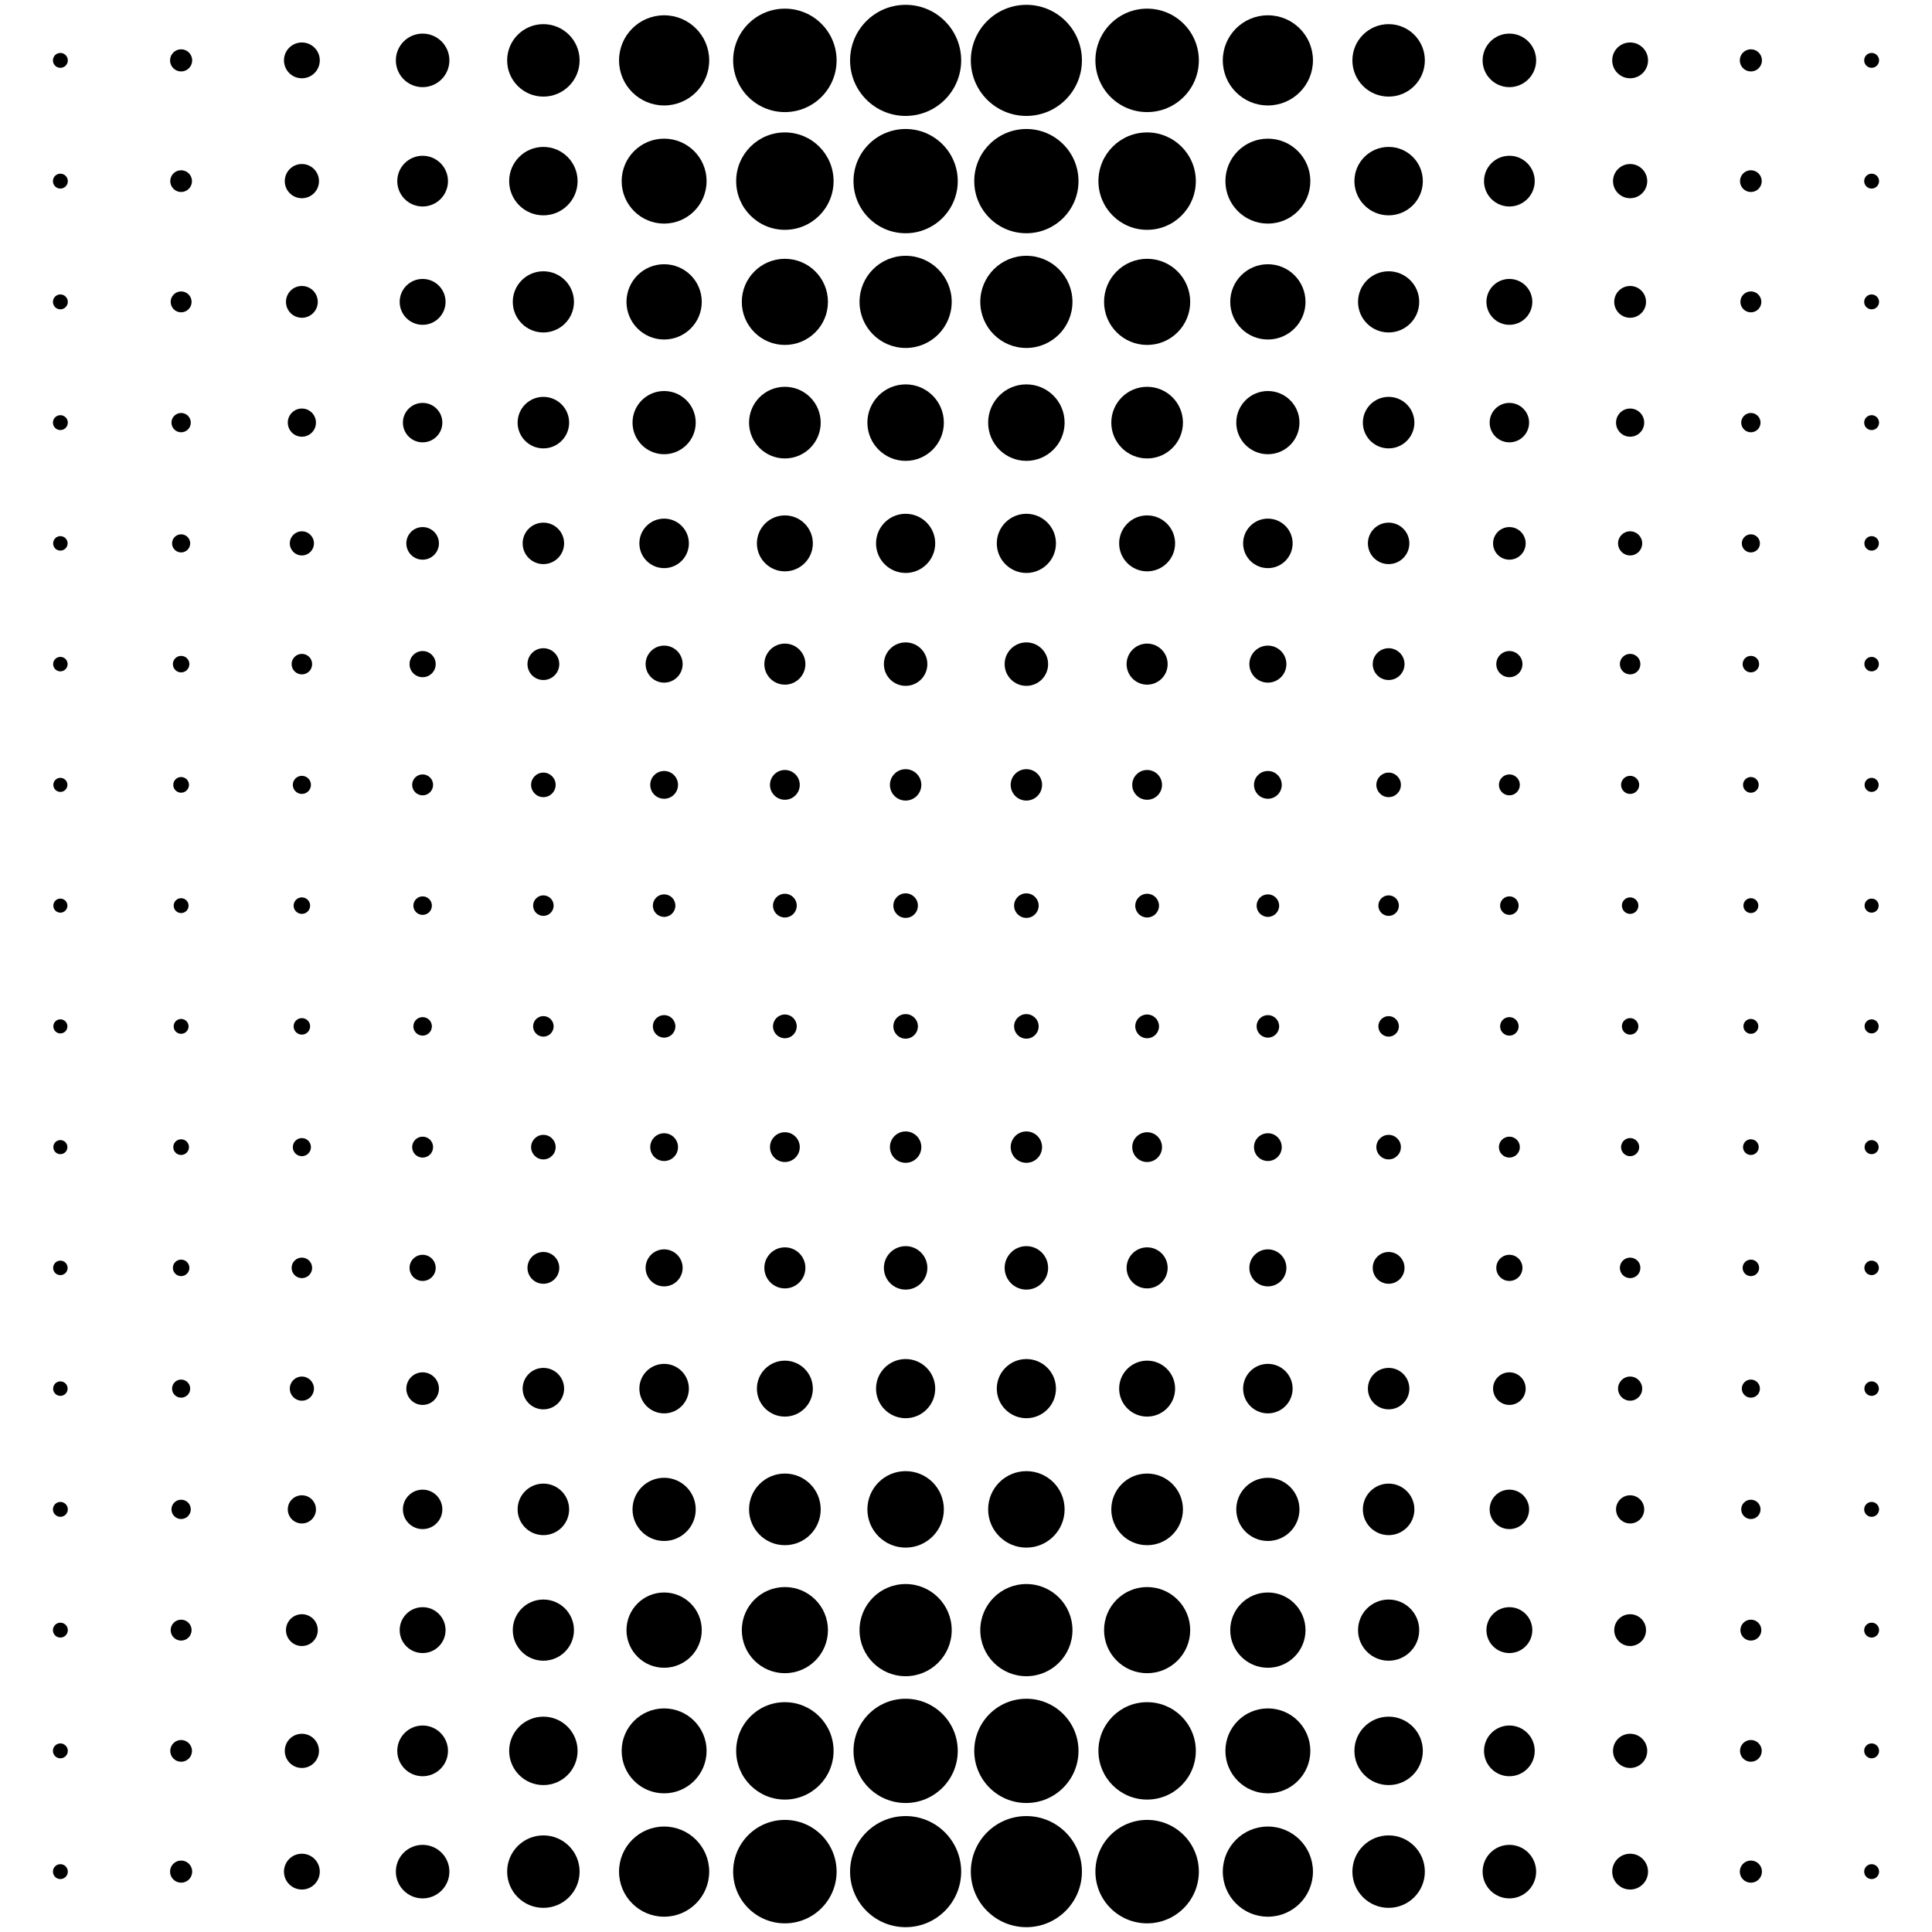
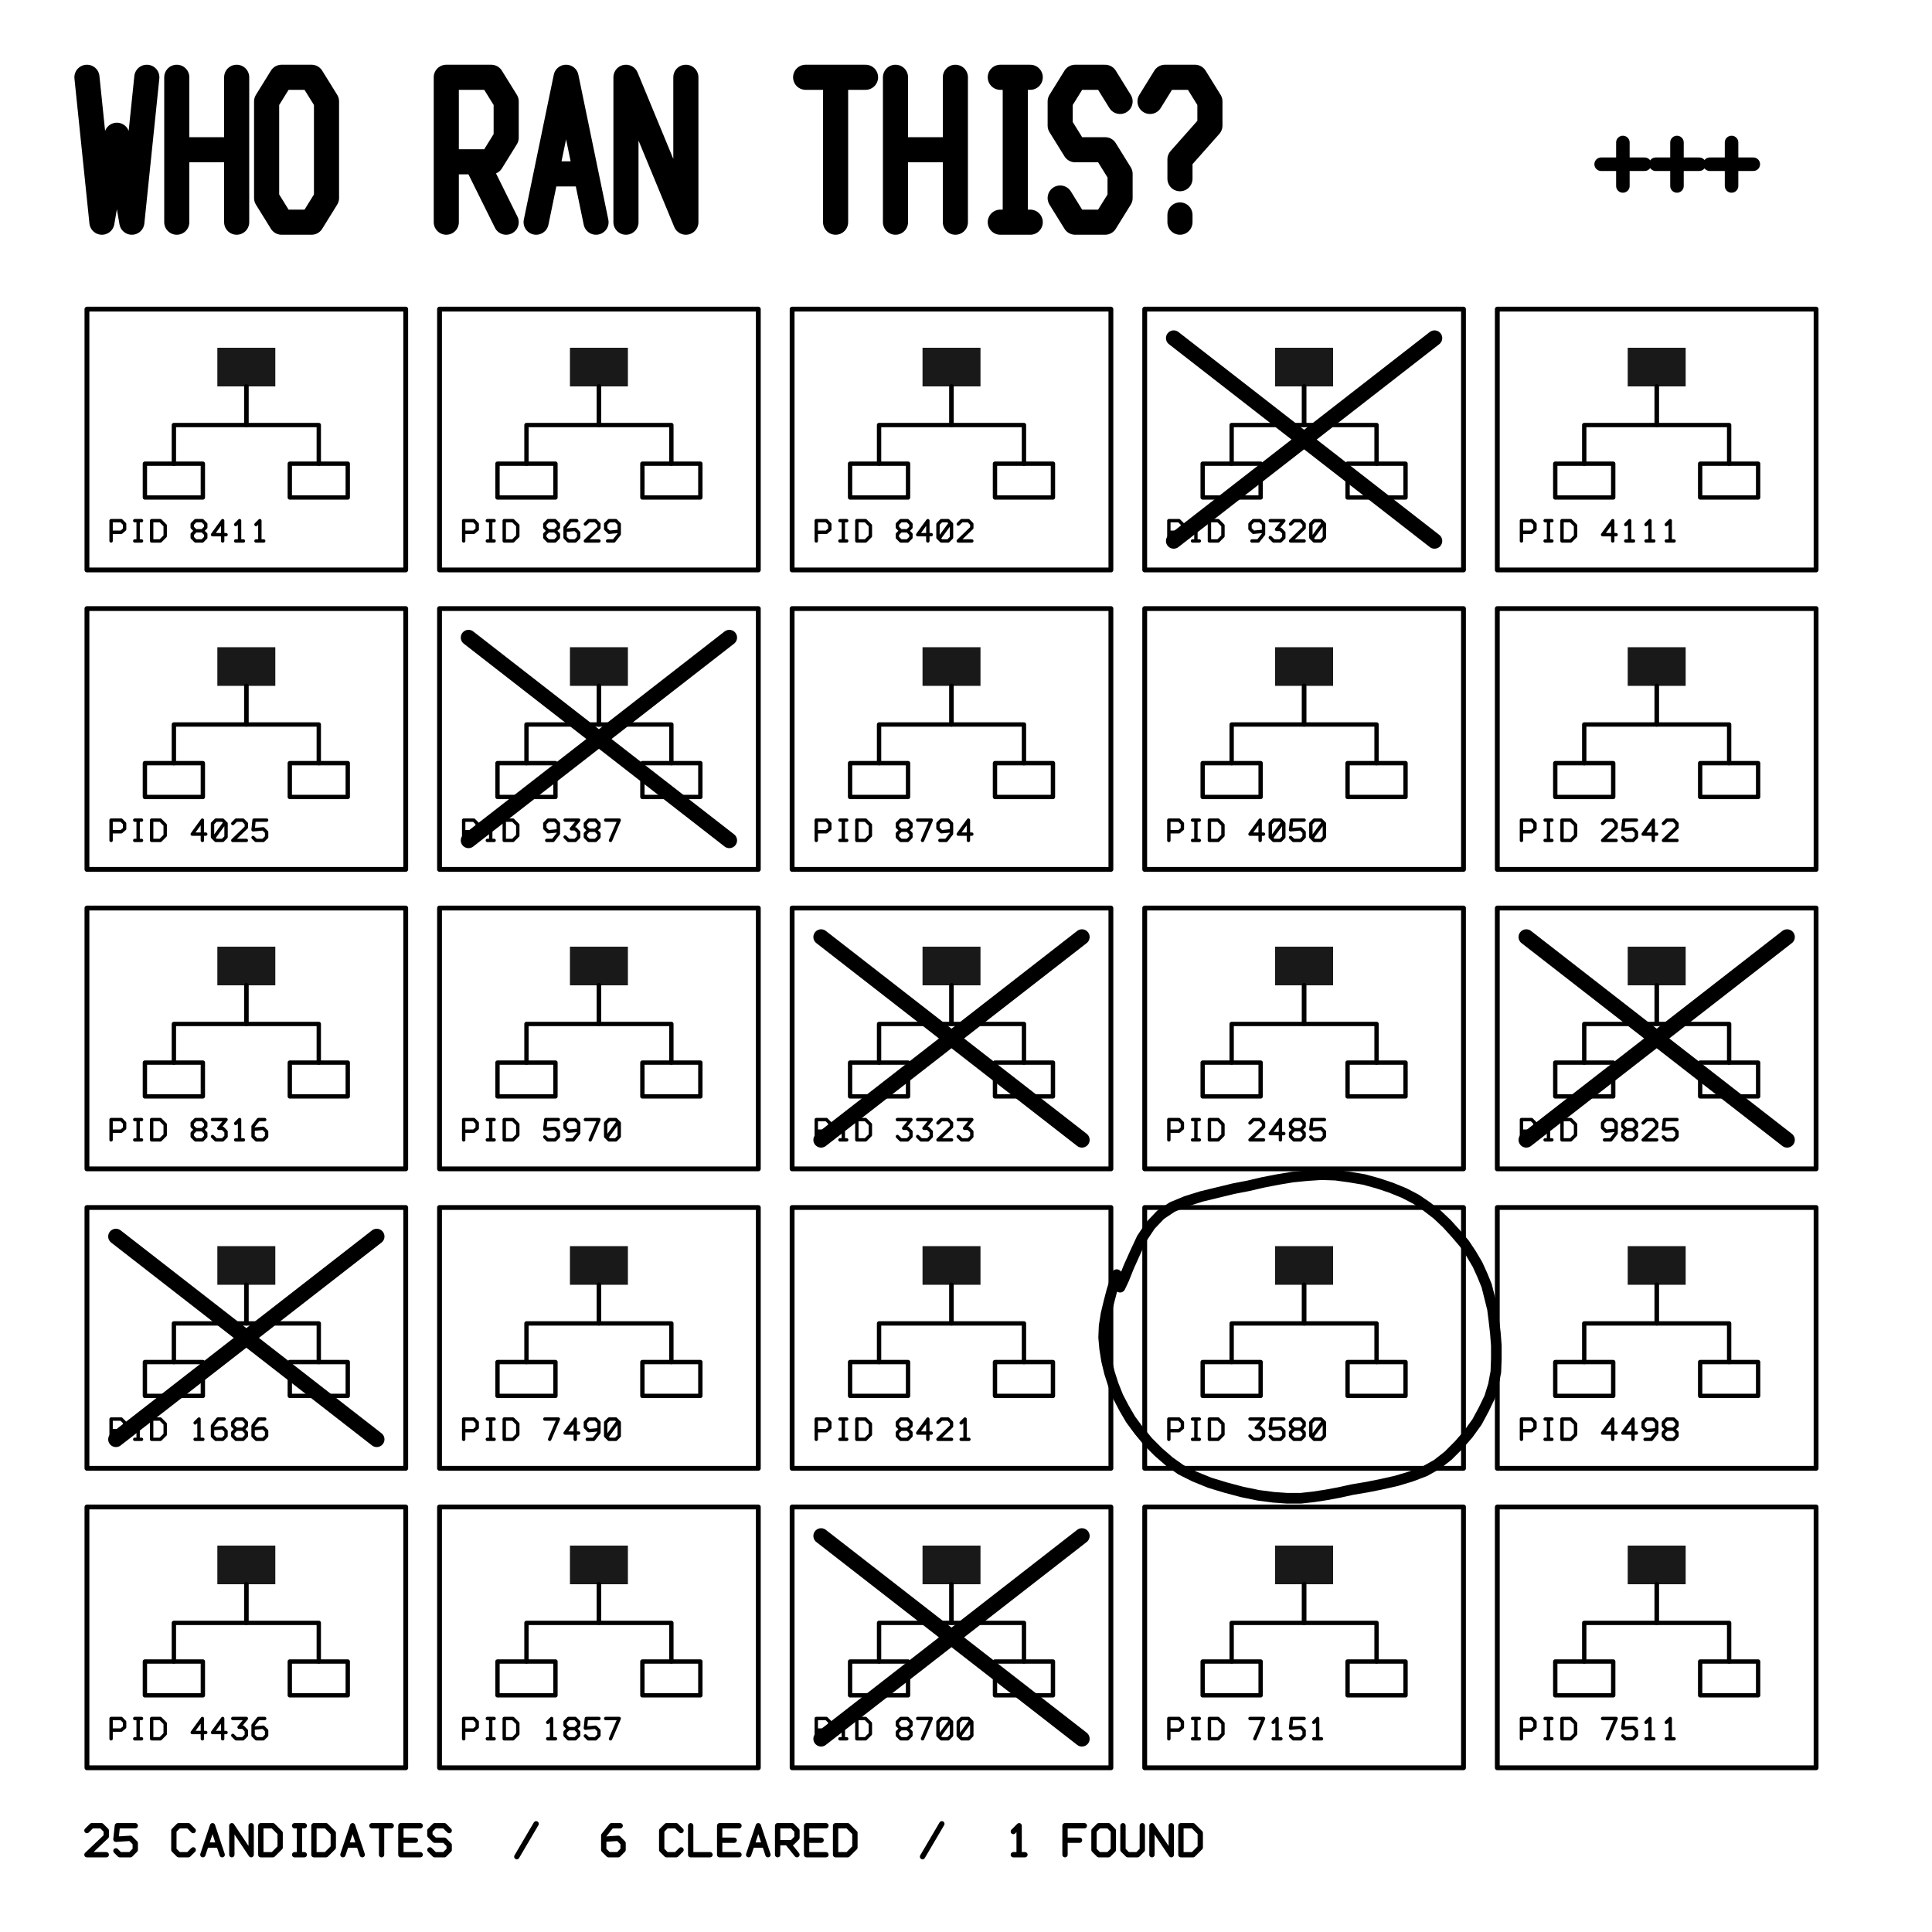
- <svg xmlns="http://www.w3.org/2000/svg" viewBox="0 0 96 96" width="96" height="96">
+ <svg xmlns="http://www.w3.org/2000/svg" viewBox="0 0 400 400">
  <g fill="none" stroke="#000" stroke-linecap="round" stroke-linejoin="round">
-     <g fill="#000" stroke="none">
-       <circle cx="3" cy="3" r="0.37" />
-       <circle cx="3" cy="9" r="0.37" />
-       <circle cx="3" cy="15" r="0.37" />
-       <circle cx="3" cy="21" r="0.37" />
-       <circle cx="3" cy="27" r="0.36" />
-       <circle cx="3" cy="33" r="0.36" />
-       <circle cx="3" cy="39" r="0.35" />
-       <circle cx="3" cy="45" r="0.35" />
-       <circle cx="3" cy="51" r="0.35" />
-       <circle cx="3" cy="57" r="0.35" />
-       <circle cx="3" cy="63" r="0.36" />
-       <circle cx="3" cy="69" r="0.36" />
-       <circle cx="3" cy="75" r="0.37" />
-       <circle cx="3" cy="81" r="0.37" />
-       <circle cx="3" cy="87" r="0.37" />
-       <circle cx="3" cy="93" r="0.37" />
-       <circle cx="9" cy="3" r="0.55" />
-       <circle cx="9" cy="9" r="0.54" />
-       <circle cx="9" cy="15" r="0.52" />
-       <circle cx="9" cy="21" r="0.48" />
-       <circle cx="9" cy="27" r="0.45" />
-       <circle cx="9" cy="33" r="0.41" />
-       <circle cx="9" cy="39" r="0.39" />
-       <circle cx="9" cy="45" r="0.37" />
-       <circle cx="9" cy="51" r="0.37" />
-       <circle cx="9" cy="57" r="0.39" />
-       <circle cx="9" cy="63" r="0.41" />
-       <circle cx="9" cy="69" r="0.45" />
-       <circle cx="9" cy="75" r="0.48" />
-       <circle cx="9" cy="81" r="0.52" />
-       <circle cx="9" cy="87" r="0.54" />
-       <circle cx="9" cy="93" r="0.55" />
-       <circle cx="15" cy="3" r="0.89" />
-       <circle cx="15" cy="9" r="0.85" />
-       <circle cx="15" cy="15" r="0.79" />
-       <circle cx="15" cy="21" r="0.7" />
-       <circle cx="15" cy="27" r="0.6" />
-       <circle cx="15" cy="33" r="0.51" />
-       <circle cx="15" cy="39" r="0.45" />
-       <circle cx="15" cy="45" r="0.41" />
-       <circle cx="15" cy="51" r="0.41" />
-       <circle cx="15" cy="57" r="0.45" />
-       <circle cx="15" cy="63" r="0.51" />
-       <circle cx="15" cy="69" r="0.6" />
-       <circle cx="15" cy="75" r="0.7" />
-       <circle cx="15" cy="81" r="0.79" />
-       <circle cx="15" cy="87" r="0.85" />
-       <circle cx="15" cy="93" r="0.89" />
-       <circle cx="21" cy="3" r="1.33" />
-       <circle cx="21" cy="9" r="1.26" />
-       <circle cx="21" cy="15" r="1.14" />
-       <circle cx="21" cy="21" r="0.98" />
-       <circle cx="21" cy="27" r="0.81" />
-       <circle cx="21" cy="33" r="0.65" />
-       <circle cx="21" cy="39" r="0.52" />
-       <circle cx="21" cy="45" r="0.46" />
-       <circle cx="21" cy="51" r="0.46" />
-       <circle cx="21" cy="57" r="0.52" />
-       <circle cx="21" cy="63" r="0.65" />
-       <circle cx="21" cy="69" r="0.81" />
-       <circle cx="21" cy="75" r="0.98" />
-       <circle cx="21" cy="81" r="1.14" />
-       <circle cx="21" cy="87" r="1.26" />
-       <circle cx="21" cy="93" r="1.33" />
-       <circle cx="27" cy="3" r="1.8" />
-       <circle cx="27" cy="9" r="1.7" />
-       <circle cx="27" cy="15" r="1.52" />
-       <circle cx="27" cy="21" r="1.28" />
-       <circle cx="27" cy="27" r="1.03" />
-       <circle cx="27" cy="33" r="0.79" />
-       <circle cx="27" cy="39" r="0.61" />
-       <circle cx="27" cy="45" r="0.51" />
-       <circle cx="27" cy="51" r="0.51" />
-       <circle cx="27" cy="57" r="0.61" />
-       <circle cx="27" cy="63" r="0.79" />
-       <circle cx="27" cy="69" r="1.03" />
-       <circle cx="27" cy="75" r="1.28" />
-       <circle cx="27" cy="81" r="1.52" />
-       <circle cx="27" cy="87" r="1.7" />
-       <circle cx="27" cy="93" r="1.8" />
-       <circle cx="33" cy="3" r="2.24" />
-       <circle cx="33" cy="9" r="2.11" />
-       <circle cx="33" cy="15" r="1.87" />
-       <circle cx="33" cy="21" r="1.57" />
-       <circle cx="33" cy="27" r="1.23" />
-       <circle cx="33" cy="33" r="0.92" />
-       <circle cx="33" cy="39" r="0.69" />
-       <circle cx="33" cy="45" r="0.56" />
-       <circle cx="33" cy="51" r="0.56" />
-       <circle cx="33" cy="57" r="0.69" />
-       <circle cx="33" cy="63" r="0.92" />
-       <circle cx="33" cy="69" r="1.23" />
-       <circle cx="33" cy="75" r="1.57" />
-       <circle cx="33" cy="81" r="1.87" />
-       <circle cx="33" cy="87" r="2.11" />
-       <circle cx="33" cy="93" r="2.24" />
-       <circle cx="39" cy="3" r="2.57" />
-       <circle cx="39" cy="9" r="2.42" />
-       <circle cx="39" cy="15" r="2.14" />
-       <circle cx="39" cy="21" r="1.78" />
-       <circle cx="39" cy="27" r="1.39" />
-       <circle cx="39" cy="33" r="1.02" />
-       <circle cx="39" cy="39" r="0.74" />
-       <circle cx="39" cy="45" r="0.59" />
-       <circle cx="39" cy="51" r="0.59" />
-       <circle cx="39" cy="57" r="0.74" />
-       <circle cx="39" cy="63" r="1.02" />
-       <circle cx="39" cy="69" r="1.39" />
-       <circle cx="39" cy="75" r="1.78" />
-       <circle cx="39" cy="81" r="2.14" />
-       <circle cx="39" cy="87" r="2.42" />
-       <circle cx="39" cy="93" r="2.57" />
-       <circle cx="45" cy="3" r="2.76" />
-       <circle cx="45" cy="9" r="2.59" />
-       <circle cx="45" cy="15" r="2.29" />
-       <circle cx="45" cy="21" r="1.9" />
-       <circle cx="45" cy="27" r="1.47" />
-       <circle cx="45" cy="33" r="1.08" />
-       <circle cx="45" cy="39" r="0.78" />
-       <circle cx="45" cy="45" r="0.61" />
-       <circle cx="45" cy="51" r="0.61" />
-       <circle cx="45" cy="57" r="0.78" />
-       <circle cx="45" cy="63" r="1.08" />
-       <circle cx="45" cy="69" r="1.47" />
-       <circle cx="45" cy="75" r="1.9" />
-       <circle cx="45" cy="81" r="2.29" />
-       <circle cx="45" cy="87" r="2.59" />
-       <circle cx="45" cy="93" r="2.76" />
-       <circle cx="51" cy="3" r="2.76" />
-       <circle cx="51" cy="9" r="2.59" />
-       <circle cx="51" cy="15" r="2.29" />
-       <circle cx="51" cy="21" r="1.9" />
-       <circle cx="51" cy="27" r="1.47" />
-       <circle cx="51" cy="33" r="1.08" />
-       <circle cx="51" cy="39" r="0.78" />
-       <circle cx="51" cy="45" r="0.61" />
-       <circle cx="51" cy="51" r="0.61" />
-       <circle cx="51" cy="57" r="0.78" />
-       <circle cx="51" cy="63" r="1.08" />
-       <circle cx="51" cy="69" r="1.47" />
-       <circle cx="51" cy="75" r="1.9" />
-       <circle cx="51" cy="81" r="2.29" />
-       <circle cx="51" cy="87" r="2.59" />
-       <circle cx="51" cy="93" r="2.76" />
-       <circle cx="57" cy="3" r="2.57" />
-       <circle cx="57" cy="9" r="2.42" />
-       <circle cx="57" cy="15" r="2.14" />
-       <circle cx="57" cy="21" r="1.78" />
-       <circle cx="57" cy="27" r="1.39" />
-       <circle cx="57" cy="33" r="1.02" />
-       <circle cx="57" cy="39" r="0.74" />
-       <circle cx="57" cy="45" r="0.59" />
-       <circle cx="57" cy="51" r="0.59" />
-       <circle cx="57" cy="57" r="0.74" />
-       <circle cx="57" cy="63" r="1.02" />
-       <circle cx="57" cy="69" r="1.39" />
-       <circle cx="57" cy="75" r="1.78" />
-       <circle cx="57" cy="81" r="2.14" />
-       <circle cx="57" cy="87" r="2.42" />
-       <circle cx="57" cy="93" r="2.57" />
-       <circle cx="63" cy="3" r="2.24" />
-       <circle cx="63" cy="9" r="2.11" />
-       <circle cx="63" cy="15" r="1.87" />
-       <circle cx="63" cy="21" r="1.57" />
-       <circle cx="63" cy="27" r="1.23" />
-       <circle cx="63" cy="33" r="0.92" />
-       <circle cx="63" cy="39" r="0.69" />
-       <circle cx="63" cy="45" r="0.56" />
-       <circle cx="63" cy="51" r="0.56" />
-       <circle cx="63" cy="57" r="0.69" />
-       <circle cx="63" cy="63" r="0.92" />
-       <circle cx="63" cy="69" r="1.23" />
-       <circle cx="63" cy="75" r="1.57" />
-       <circle cx="63" cy="81" r="1.87" />
-       <circle cx="63" cy="87" r="2.11" />
-       <circle cx="63" cy="93" r="2.24" />
-       <circle cx="69" cy="3" r="1.8" />
-       <circle cx="69" cy="9" r="1.7" />
-       <circle cx="69" cy="15" r="1.52" />
-       <circle cx="69" cy="21" r="1.28" />
-       <circle cx="69" cy="27" r="1.03" />
-       <circle cx="69" cy="33" r="0.79" />
-       <circle cx="69" cy="39" r="0.61" />
-       <circle cx="69" cy="45" r="0.51" />
-       <circle cx="69" cy="51" r="0.51" />
-       <circle cx="69" cy="57" r="0.61" />
-       <circle cx="69" cy="63" r="0.79" />
-       <circle cx="69" cy="69" r="1.03" />
-       <circle cx="69" cy="75" r="1.28" />
-       <circle cx="69" cy="81" r="1.52" />
-       <circle cx="69" cy="87" r="1.7" />
-       <circle cx="69" cy="93" r="1.8" />
-       <circle cx="75" cy="3" r="1.33" />
-       <circle cx="75" cy="9" r="1.26" />
-       <circle cx="75" cy="15" r="1.14" />
-       <circle cx="75" cy="21" r="0.98" />
-       <circle cx="75" cy="27" r="0.81" />
-       <circle cx="75" cy="33" r="0.65" />
-       <circle cx="75" cy="39" r="0.52" />
-       <circle cx="75" cy="45" r="0.46" />
-       <circle cx="75" cy="51" r="0.46" />
-       <circle cx="75" cy="57" r="0.52" />
-       <circle cx="75" cy="63" r="0.65" />
-       <circle cx="75" cy="69" r="0.81" />
-       <circle cx="75" cy="75" r="0.98" />
-       <circle cx="75" cy="81" r="1.14" />
-       <circle cx="75" cy="87" r="1.26" />
-       <circle cx="75" cy="93" r="1.33" />
-       <circle cx="81" cy="3" r="0.89" />
-       <circle cx="81" cy="9" r="0.85" />
-       <circle cx="81" cy="15" r="0.79" />
-       <circle cx="81" cy="21" r="0.7" />
-       <circle cx="81" cy="27" r="0.6" />
-       <circle cx="81" cy="33" r="0.51" />
-       <circle cx="81" cy="39" r="0.45" />
-       <circle cx="81" cy="45" r="0.41" />
-       <circle cx="81" cy="51" r="0.41" />
-       <circle cx="81" cy="57" r="0.45" />
-       <circle cx="81" cy="63" r="0.51" />
-       <circle cx="81" cy="69" r="0.6" />
-       <circle cx="81" cy="75" r="0.7" />
-       <circle cx="81" cy="81" r="0.79" />
-       <circle cx="81" cy="87" r="0.85" />
-       <circle cx="81" cy="93" r="0.89" />
-       <circle cx="87" cy="3" r="0.55" />
-       <circle cx="87" cy="9" r="0.54" />
-       <circle cx="87" cy="15" r="0.52" />
-       <circle cx="87" cy="21" r="0.48" />
-       <circle cx="87" cy="27" r="0.45" />
-       <circle cx="87" cy="33" r="0.41" />
-       <circle cx="87" cy="39" r="0.39" />
-       <circle cx="87" cy="45" r="0.37" />
-       <circle cx="87" cy="51" r="0.37" />
-       <circle cx="87" cy="57" r="0.39" />
-       <circle cx="87" cy="63" r="0.41" />
-       <circle cx="87" cy="69" r="0.45" />
-       <circle cx="87" cy="75" r="0.48" />
-       <circle cx="87" cy="81" r="0.52" />
-       <circle cx="87" cy="87" r="0.54" />
-       <circle cx="87" cy="93" r="0.55" />
-       <circle cx="93" cy="3" r="0.37" />
-       <circle cx="93" cy="9" r="0.37" />
-       <circle cx="93" cy="15" r="0.37" />
-       <circle cx="93" cy="21" r="0.37" />
-       <circle cx="93" cy="27" r="0.36" />
-       <circle cx="93" cy="33" r="0.36" />
-       <circle cx="93" cy="39" r="0.35" />
-       <circle cx="93" cy="45" r="0.35" />
-       <circle cx="93" cy="51" r="0.35" />
-       <circle cx="93" cy="57" r="0.35" />
-       <circle cx="93" cy="63" r="0.36" />
-       <circle cx="93" cy="69" r="0.36" />
-       <circle cx="93" cy="75" r="0.37" />
-       <circle cx="93" cy="81" r="0.37" />
-       <circle cx="93" cy="87" r="0.37" />
-       <circle cx="93" cy="93" r="0.37" />
-     </g>
+     <path d="M18 16l3.1 30 3.1-18 3.1 18 3.1-30M36.6 16l0 30M49 16l0 30M36.6 31l12.4 0M58.3 16l6.2 0 3.1 5 0 20-3.1 5-6.2 0-3.1-5 0-20 3.1-5M92.4 46l0-30 9.3 0 3.1 5 0 7.5-3.1 5-9.3 0M98.6 33.5l6.2 12.5M111 46l6.2-30 6.2 30M113.2 36l8 0M129.6 46l0-30 12.4 30 0-30M166.8 16l12.4 0M173 16l0 30M185.4 16l0 30M197.8 16l0 30M185.4 31l12.4 0M207.1 16l6.2 0M210.2 16l0 30M207.1 46l6.2 0M231.9 21l-3.1-5-6.2 0-3.1 5 0 5 3.1 5 6.2 0 3.1 5 0 5-3.1 5-6.2 0-3.1-5M238.1 21l3.1-5 6.2 0 3.1 5 0 5-6.2 7 0 4M244.3 44.5l0 1.5" stroke-width="5.2" />
+     <path d="M331.5 34l9 0M336 29.5l0 9" stroke-width="2.8" />
+     <path d="M342.8 34l9 0M347.2 29.5l0 9" stroke-width="2.8" />
+     <path d="M354 34l9 0M358.5 29.5l0 9" stroke-width="2.8" />
+     <path d="M18 64l66 0 0 54-66 0z" stroke-width="1" />
+     <path d="M45 72l12 0 0 8-12 0z" fill="#000" stroke="none" fill-rule="evenodd" opacity="0.9" />
+     <path d="M51 80l0 8-15 0 0 8" stroke-width="0.9" />
+     <path d="M30 96l12 0 0 7-12 0z" stroke-width="0.9" />
+     <path d="M51 80l0 8 15 0 0 8" stroke-width="0.9" />
+     <path d="M60 96l12 0 0 7-12 0z" stroke-width="0.9" />
+     <path d="M23 112l0-4.2 2.1 0 .7 .7 0 1.1-.7 .6-2.1 0M27.9 107.8l1.4 0M28.6 107.8l0 4.2M27.9 112l1.4 0M31.4 107.8l0 4.2 1.8 0 1-1 0-2.2-1-1-1.8 0M40.5 107.8l1.4 0 .7 .7 0 .7-.7 .7-1.4 0-.7 .7 0 .7 .7 .7 1.4 0 .7-.7 0-.7-.7-.7M40.5 109.9l-.7-.7 0-.7 .7-.7M46.1 112l0-4.2-2.1 2.9 2.8 0M48.8 108.6l.8-.8 0 4.2M48.8 112l1.6 0M53 108.6l.8-.8 0 4.2M53 112l1.6 0" stroke-width="0.7" />
+     <path d="M91 64l66 0 0 54-66 0z" stroke-width="1" />
+     <path d="M118 72l12 0 0 8-12 0z" fill="#000" stroke="none" fill-rule="evenodd" opacity="0.9" />
+     <path d="M124 80l0 8-15 0 0 8" stroke-width="0.9" />
+     <path d="M103 96l12 0 0 7-12 0z" stroke-width="0.9" />
+     <path d="M124 80l0 8 15 0 0 8" stroke-width="0.9" />
+     <path d="M133 96l12 0 0 7-12 0z" stroke-width="0.9" />
+     <path d="M96 112l0-4.2 2.1 0 .7 .7 0 1.1-.7 .6-2.1 0M100.9 107.8l1.4 0M101.6 107.8l0 4.2M100.9 112l1.4 0M104.4 107.8l0 4.2 1.8 0 1-1 0-2.2-1-1-1.8 0M113.5 107.8l1.4 0 .7 .7 0 .7-.7 .7-1.4 0-.7 .7 0 .7 .7 .7 1.4 0 .7-.7 0-.7-.7-.7M113.5 109.9l-.7-.7 0-.7 .7-.7M119.4 107.8l-1.3 0-1.1 1.4 0 2.1 .7 .7 1.4 0 .7-.7 0-1-.7-.7-2.1 .2M121.2 108.5l.7-.7 1.4 0 .7 .7 0 .8-2.8 2.7 2.8 0M128.2 110l-2.1 .2-.7-.7 0-1 .7-.7 1.4 0 .7 .7 0 2.1-1.1 1.4-1.3 0" stroke-width="0.7" />
+     <path d="M164 64l66 0 0 54-66 0z" stroke-width="1" />
+     <path d="M191 72l12 0 0 8-12 0z" fill="#000" stroke="none" fill-rule="evenodd" opacity="0.9" />
+     <path d="M197 80l0 8-15 0 0 8" stroke-width="0.9" />
+     <path d="M176 96l12 0 0 7-12 0z" stroke-width="0.9" />
+     <path d="M197 80l0 8 15 0 0 8" stroke-width="0.9" />
+     <path d="M206 96l12 0 0 7-12 0z" stroke-width="0.9" />
+     <path d="M169 112l0-4.2 2.1 0 .7 .7 0 1.1-.7 .6-2.1 0M173.9 107.8l1.4 0M174.6 107.8l0 4.2M173.9 112l1.4 0M177.4 107.8l0 4.2 1.8 0 1-1 0-2.2-1-1-1.8 0M186.5 107.8l1.4 0 .7 .7 0 .7-.7 .7-1.4 0-.7 .7 0 .7 .7 .7 1.4 0 .7-.7 0-.7-.7-.7M186.5 109.9l-.7-.7 0-.7 .7-.7M192.1 112l0-4.2-2.1 2.9 2.8 0M194.9 107.8l1.4 0 .7 .7 0 2.8-.7 .7-1.4 0-.7-.7 0-2.8 .7-.7M196.7 108.4l-2.2 3M198.4 108.5l.7-.7 1.4 0 .7 .7 0 .8-2.8 2.7 2.8 0" stroke-width="0.7" />
+     <path d="M237 64l66 0 0 54-66 0z" stroke-width="1" />
+     <path d="M264 72l12 0 0 8-12 0z" fill="#000" stroke="none" fill-rule="evenodd" opacity="0.9" />
+     <path d="M270 80l0 8-15 0 0 8" stroke-width="0.9" />
+     <path d="M249 96l12 0 0 7-12 0z" stroke-width="0.9" />
+     <path d="M270 80l0 8 15 0 0 8" stroke-width="0.9" />
+     <path d="M279 96l12 0 0 7-12 0z" stroke-width="0.9" />
+     <path d="M242 112l0-4.2 2.1 0 .7 .7 0 1.1-.7 .6-2.1 0M246.9 107.8l1.4 0M247.6 107.8l0 4.2M246.9 112l1.4 0M250.4 107.8l0 4.2 1.8 0 1-1 0-2.2-1-1-1.8 0M261.6 110l-2.1 .2-.7-.7 0-1 .7-.7 1.4 0 .7 .7 0 2.1-1.1 1.4-1.3 0M263 107.8l2.8 0-1.5 1.8 .8 0 .7 .7 0 1-.7 .7-1.4 0-.7-.7M267.2 108.5l.7-.7 1.4 0 .7 .7 0 .8-2.8 2.7 2.8 0M272.1 107.8l1.4 0 .7 .7 0 2.8-.7 .7-1.4 0-.7-.7 0-2.8 .7-.7M273.9 108.4l-2.2 3" stroke-width="0.7" />
+     <path d="M243 70l54 42M297 70l-54 42" stroke-width="3.2" />
+     <path d="M310 64l66 0 0 54-66 0z" stroke-width="1" />
+     <path d="M337 72l12 0 0 8-12 0z" fill="#000" stroke="none" fill-rule="evenodd" opacity="0.9" />
+     <path d="M343 80l0 8-15 0 0 8" stroke-width="0.9" />
+     <path d="M322 96l12 0 0 7-12 0z" stroke-width="0.9" />
+     <path d="M343 80l0 8 15 0 0 8" stroke-width="0.9" />
+     <path d="M352 96l12 0 0 7-12 0z" stroke-width="0.9" />
+     <path d="M315 112l0-4.2 2.1 0 .7 .7 0 1.1-.7 .6-2.1 0M319.9 107.8l1.4 0M320.6 107.8l0 4.2M319.9 112l1.4 0M323.4 107.8l0 4.2 1.8 0 1-1 0-2.2-1-1-1.8 0M333.9 112l0-4.2-2.1 2.9 2.8 0M336.6 108.6l.8-.8 0 4.2M336.6 112l1.6 0M340.8 108.6l.8-.8 0 4.2M340.8 112l1.6 0M345 108.6l.8-.8 0 4.2M345 112l1.6 0" stroke-width="0.7" />
+     <path d="M18 126l66 0 0 54-66 0z" stroke-width="1" />
+     <path d="M45 134l12 0 0 8-12 0z" fill="#000" stroke="none" fill-rule="evenodd" opacity="0.9" />
+     <path d="M51 142l0 8-15 0 0 8" stroke-width="0.9" />
+     <path d="M30 158l12 0 0 7-12 0z" stroke-width="0.9" />
+     <path d="M51 142l0 8 15 0 0 8" stroke-width="0.9" />
+     <path d="M60 158l12 0 0 7-12 0z" stroke-width="0.9" />
+     <path d="M23 174l0-4.2 2.1 0 .7 .7 0 1.1-.7 .6-2.1 0M27.9 169.8l1.4 0M28.6 169.8l0 4.2M27.9 174l1.4 0M31.4 169.8l0 4.2 1.8 0 1-1 0-2.2-1-1-1.8 0M41.9 174l0-4.2-2.1 2.9 2.8 0M44.7 169.8l1.4 0 .7 .7 0 2.8-.7 .7-1.4 0-.7-.7 0-2.8 .7-.7M46.5 170.4l-2.2 3M48.2 170.5l.7-.7 1.4 0 .7 .7 0 .8-2.8 2.7 2.8 0M55.2 169.8l-2.6 0-.2 2 2.1-.2 .7 .7 0 1-.7 .7-1.5 0-.6-.6" stroke-width="0.7" />
+     <path d="M91 126l66 0 0 54-66 0z" stroke-width="1" />
+     <path d="M118 134l12 0 0 8-12 0z" fill="#000" stroke="none" fill-rule="evenodd" opacity="0.9" />
+     <path d="M124 142l0 8-15 0 0 8" stroke-width="0.9" />
+     <path d="M103 158l12 0 0 7-12 0z" stroke-width="0.9" />
+     <path d="M124 142l0 8 15 0 0 8" stroke-width="0.9" />
+     <path d="M133 158l12 0 0 7-12 0z" stroke-width="0.9" />
+     <path d="M96 174l0-4.2 2.1 0 .7 .7 0 1.1-.7 .6-2.1 0M100.9 169.8l1.4 0M101.6 169.8l0 4.2M100.9 174l1.4 0M104.4 169.8l0 4.2 1.8 0 1-1 0-2.2-1-1-1.8 0M115.6 172l-2.1 .2-.7-.7 0-1 .7-.7 1.4 0 .7 .7 0 2.1-1.1 1.4-1.3 0M117 169.8l2.8 0-1.5 1.8 .8 0 .7 .7 0 1-.7 .7-1.4 0-.7-.7M121.9 169.8l1.4 0 .7 .7 0 .7-.7 .7-1.4 0-.7 .7 0 .7 .7 .7 1.4 0 .7-.7 0-.7-.7-.7M121.9 171.9l-.7-.7 0-.7 .7-.7M125.4 169.8l2.8 0-1.8 4.2" stroke-width="0.7" />
+     <path d="M97 132l54 42M151 132l-54 42" stroke-width="3.2" />
+     <path d="M164 126l66 0 0 54-66 0z" stroke-width="1" />
+     <path d="M191 134l12 0 0 8-12 0z" fill="#000" stroke="none" fill-rule="evenodd" opacity="0.9" />
+     <path d="M197 142l0 8-15 0 0 8" stroke-width="0.9" />
+     <path d="M176 158l12 0 0 7-12 0z" stroke-width="0.9" />
+     <path d="M197 142l0 8 15 0 0 8" stroke-width="0.9" />
+     <path d="M206 158l12 0 0 7-12 0z" stroke-width="0.9" />
+     <path d="M169 174l0-4.2 2.1 0 .7 .7 0 1.1-.7 .6-2.1 0M173.9 169.8l1.4 0M174.6 169.8l0 4.2M173.9 174l1.4 0M177.4 169.8l0 4.2 1.8 0 1-1 0-2.2-1-1-1.8 0M186.5 169.8l1.4 0 .7 .7 0 .7-.7 .7-1.4 0-.7 .7 0 .7 .7 .7 1.4 0 .7-.7 0-.7-.7-.7M186.5 171.9l-.7-.7 0-.7 .7-.7M190 169.8l2.8 0-1.8 4.2M197 172l-2.1 .2-.7-.7 0-1 .7-.7 1.4 0 .7 .7 0 2.1-1.1 1.4-1.3 0M200.5 174l0-4.2-2.1 2.9 2.8 0" stroke-width="0.7" />
+     <path d="M237 126l66 0 0 54-66 0z" stroke-width="1" />
+     <path d="M264 134l12 0 0 8-12 0z" fill="#000" stroke="none" fill-rule="evenodd" opacity="0.9" />
+     <path d="M270 142l0 8-15 0 0 8" stroke-width="0.9" />
+     <path d="M249 158l12 0 0 7-12 0z" stroke-width="0.9" />
+     <path d="M270 142l0 8 15 0 0 8" stroke-width="0.9" />
+     <path d="M279 158l12 0 0 7-12 0z" stroke-width="0.9" />
+     <path d="M242 174l0-4.2 2.1 0 .7 .7 0 1.1-.7 .6-2.1 0M246.9 169.8l1.4 0M247.6 169.8l0 4.2M246.9 174l1.4 0M250.4 169.8l0 4.2 1.8 0 1-1 0-2.2-1-1-1.8 0M260.9 174l0-4.2-2.1 2.9 2.8 0M263.7 169.8l1.4 0 .7 .7 0 2.8-.7 .7-1.4 0-.7-.7 0-2.8 .7-.7M265.5 170.4l-2.2 3M270 169.8l-2.6 0-.2 2 2.1-.2 .7 .7 0 1-.7 .7-1.5 0-.6-.6M272.1 169.8l1.4 0 .7 .7 0 2.8-.7 .7-1.4 0-.7-.7 0-2.8 .7-.7M273.9 170.4l-2.2 3" stroke-width="0.7" />
+     <path d="M310 126l66 0 0 54-66 0z" stroke-width="1" />
+     <path d="M337 134l12 0 0 8-12 0z" fill="#000" stroke="none" fill-rule="evenodd" opacity="0.9" />
+     <path d="M343 142l0 8-15 0 0 8" stroke-width="0.9" />
+     <path d="M322 158l12 0 0 7-12 0z" stroke-width="0.9" />
+     <path d="M343 142l0 8 15 0 0 8" stroke-width="0.9" />
+     <path d="M352 158l12 0 0 7-12 0z" stroke-width="0.9" />
+     <path d="M315 174l0-4.2 2.1 0 .7 .7 0 1.1-.7 .6-2.1 0M319.9 169.8l1.4 0M320.6 169.8l0 4.2M319.9 174l1.4 0M323.4 169.8l0 4.2 1.8 0 1-1 0-2.2-1-1-1.8 0M331.8 170.5l.7-.7 1.4 0 .7 .7 0 .8-2.8 2.7 2.8 0M338.8 169.8l-2.6 0-.2 2 2.1-.2 .7 .7 0 1-.7 .7-1.5 0-.6-.6M342.3 174l0-4.2-2.1 2.9 2.8 0M344.4 170.5l.7-.7 1.4 0 .7 .7 0 .8-2.8 2.7 2.8 0" stroke-width="0.7" />
+     <path d="M18 188l66 0 0 54-66 0z" stroke-width="1" />
+     <path d="M45 196l12 0 0 8-12 0z" fill="#000" stroke="none" fill-rule="evenodd" opacity="0.9" />
+     <path d="M51 204l0 8-15 0 0 8" stroke-width="0.9" />
+     <path d="M30 220l12 0 0 7-12 0z" stroke-width="0.9" />
+     <path d="M51 204l0 8 15 0 0 8" stroke-width="0.9" />
+     <path d="M60 220l12 0 0 7-12 0z" stroke-width="0.9" />
+     <path d="M23 236l0-4.2 2.1 0 .7 .7 0 1.1-.7 .6-2.1 0M27.9 231.8l1.4 0M28.6 231.8l0 4.2M27.9 236l1.4 0M31.4 231.8l0 4.2 1.8 0 1-1 0-2.2-1-1-1.8 0M40.5 231.8l1.4 0 .7 .7 0 .7-.7 .7-1.4 0-.7 .7 0 .7 .7 .7 1.4 0 .7-.7 0-.7-.7-.7M40.5 233.9l-.7-.7 0-.7 .7-.7M44 231.8l2.8 0-1.5 1.8 .8 0 .7 .7 0 1-.7 .7-1.4 0-.7-.7M48.8 232.6l.8-.8 0 4.2M48.8 236l1.6 0M54.8 231.8l-1.3 0-1.1 1.4 0 2.1 .7 .7 1.4 0 .7-.7 0-1-.7-.7-2.1 .2" stroke-width="0.7" />
+     <path d="M91 188l66 0 0 54-66 0z" stroke-width="1" />
+     <path d="M118 196l12 0 0 8-12 0z" fill="#000" stroke="none" fill-rule="evenodd" opacity="0.9" />
+     <path d="M124 204l0 8-15 0 0 8" stroke-width="0.9" />
+     <path d="M103 220l12 0 0 7-12 0z" stroke-width="0.9" />
+     <path d="M124 204l0 8 15 0 0 8" stroke-width="0.9" />
+     <path d="M133 220l12 0 0 7-12 0z" stroke-width="0.9" />
+     <path d="M96 236l0-4.2 2.1 0 .7 .7 0 1.1-.7 .6-2.1 0M100.9 231.8l1.4 0M101.6 231.8l0 4.2M100.9 236l1.4 0M104.4 231.8l0 4.2 1.8 0 1-1 0-2.2-1-1-1.8 0M115.6 231.8l-2.6 0-.2 2 2.1-.2 .7 .7 0 1-.7 .7-1.5 0-.6-.6M119.8 234l-2.1 .2-.7-.7 0-1 .7-.7 1.4 0 .7 .7 0 2.1-1.1 1.4-1.3 0M121.2 231.8l2.8 0-1.8 4.2M126.1 231.8l1.4 0 .7 .7 0 2.8-.7 .7-1.4 0-.7-.7 0-2.8 .7-.7M127.9 232.4l-2.2 3" stroke-width="0.7" />
+     <path d="M164 188l66 0 0 54-66 0z" stroke-width="1" />
+     <path d="M191 196l12 0 0 8-12 0z" fill="#000" stroke="none" fill-rule="evenodd" opacity="0.9" />
+     <path d="M197 204l0 8-15 0 0 8" stroke-width="0.9" />
+     <path d="M176 220l12 0 0 7-12 0z" stroke-width="0.9" />
+     <path d="M197 204l0 8 15 0 0 8" stroke-width="0.9" />
+     <path d="M206 220l12 0 0 7-12 0z" stroke-width="0.9" />
+     <path d="M169 236l0-4.2 2.1 0 .7 .7 0 1.1-.7 .6-2.1 0M173.9 231.8l1.4 0M174.6 231.8l0 4.2M173.9 236l1.4 0M177.4 231.8l0 4.2 1.8 0 1-1 0-2.2-1-1-1.8 0M185.8 231.8l2.8 0-1.5 1.8 .8 0 .7 .7 0 1-.7 .7-1.4 0-.7-.7M190 231.8l2.8 0-1.5 1.8 .8 0 .7 .7 0 1-.7 .7-1.4 0-.7-.7M194.2 232.5l.7-.7 1.4 0 .7 .7 0 .8-2.8 2.7 2.8 0M198.4 231.8l2.8 0-1.5 1.8 .8 0 .7 .7 0 1-.7 .7-1.4 0-.7-.7" stroke-width="0.7" />
+     <path d="M170 194l54 42M224 194l-54 42" stroke-width="3.2" />
+     <path d="M237 188l66 0 0 54-66 0z" stroke-width="1" />
+     <path d="M264 196l12 0 0 8-12 0z" fill="#000" stroke="none" fill-rule="evenodd" opacity="0.9" />
+     <path d="M270 204l0 8-15 0 0 8" stroke-width="0.9" />
+     <path d="M249 220l12 0 0 7-12 0z" stroke-width="0.9" />
+     <path d="M270 204l0 8 15 0 0 8" stroke-width="0.9" />
+     <path d="M279 220l12 0 0 7-12 0z" stroke-width="0.9" />
+     <path d="M242 236l0-4.2 2.1 0 .7 .7 0 1.1-.7 .6-2.1 0M246.9 231.8l1.4 0M247.6 231.8l0 4.2M246.9 236l1.4 0M250.4 231.8l0 4.2 1.8 0 1-1 0-2.2-1-1-1.8 0M258.8 232.5l.7-.7 1.4 0 .7 .7 0 .8-2.8 2.7 2.8 0M265.1 236l0-4.2-2.1 2.9 2.8 0M267.9 231.8l1.4 0 .7 .7 0 .7-.7 .7-1.4 0-.7 .7 0 .7 .7 .7 1.4 0 .7-.7 0-.7-.7-.7M267.9 233.9l-.7-.7 0-.7 .7-.7M274.2 231.8l-2.6 0-.2 2 2.1-.2 .7 .7 0 1-.7 .7-1.5 0-.6-.6" stroke-width="0.7" />
+     <path d="M310 188l66 0 0 54-66 0z" stroke-width="1" />
+     <path d="M337 196l12 0 0 8-12 0z" fill="#000" stroke="none" fill-rule="evenodd" opacity="0.9" />
+     <path d="M343 204l0 8-15 0 0 8" stroke-width="0.9" />
+     <path d="M322 220l12 0 0 7-12 0z" stroke-width="0.9" />
+     <path d="M343 204l0 8 15 0 0 8" stroke-width="0.9" />
+     <path d="M352 220l12 0 0 7-12 0z" stroke-width="0.9" />
+     <path d="M315 236l0-4.2 2.1 0 .7 .7 0 1.1-.7 .6-2.1 0M319.9 231.8l1.4 0M320.6 231.8l0 4.2M319.9 236l1.4 0M323.4 231.8l0 4.2 1.8 0 1-1 0-2.2-1-1-1.8 0M334.6 234l-2.1 .2-.7-.7 0-1 .7-.7 1.4 0 .7 .7 0 2.1-1.1 1.4-1.3 0M336.7 231.8l1.4 0 .7 .7 0 .7-.7 .7-1.4 0-.7 .7 0 .7 .7 .7 1.4 0 .7-.7 0-.7-.7-.7M336.7 233.9l-.7-.7 0-.7 .7-.7M340.2 232.5l.7-.7 1.4 0 .7 .7 0 .8-2.8 2.7 2.8 0M347.2 231.8l-2.6 0-.2 2 2.1-.2 .7 .7 0 1-.7 .7-1.5 0-.6-.6" stroke-width="0.7" />
+     <path d="M316 194l54 42M370 194l-54 42" stroke-width="3.2" />
+     <path d="M18 250l66 0 0 54-66 0z" stroke-width="1" />
+     <path d="M45 258l12 0 0 8-12 0z" fill="#000" stroke="none" fill-rule="evenodd" opacity="0.9" />
+     <path d="M51 266l0 8-15 0 0 8" stroke-width="0.9" />
+     <path d="M30 282l12 0 0 7-12 0z" stroke-width="0.9" />
+     <path d="M51 266l0 8 15 0 0 8" stroke-width="0.9" />
+     <path d="M60 282l12 0 0 7-12 0z" stroke-width="0.9" />
+     <path d="M23 298l0-4.2 2.1 0 .7 .7 0 1.1-.7 .6-2.1 0M27.9 293.8l1.4 0M28.6 293.8l0 4.2M27.9 298l1.4 0M31.4 293.8l0 4.2 1.8 0 1-1 0-2.2-1-1-1.8 0M40.4 294.6l.8-.8 0 4.2M40.4 298l1.6 0M46.4 293.8l-1.3 0-1.1 1.4 0 2.1 .7 .7 1.4 0 .7-.7 0-1-.7-.7-2.1 .2M48.9 293.8l1.4 0 .7 .7 0 .7-.7 .7-1.4 0-.7 .7 0 .7 .7 .7 1.4 0 .7-.7 0-.7-.7-.7M48.9 295.9l-.7-.7 0-.7 .7-.7M54.8 293.8l-1.3 0-1.1 1.4 0 2.1 .7 .7 1.4 0 .7-.7 0-1-.7-.7-2.1 .2" stroke-width="0.7" />
+     <path d="M24 256l54 42M78 256l-54 42" stroke-width="3.2" />
+     <path d="M91 250l66 0 0 54-66 0z" stroke-width="1" />
+     <path d="M118 258l12 0 0 8-12 0z" fill="#000" stroke="none" fill-rule="evenodd" opacity="0.9" />
+     <path d="M124 266l0 8-15 0 0 8" stroke-width="0.9" />
+     <path d="M103 282l12 0 0 7-12 0z" stroke-width="0.9" />
+     <path d="M124 266l0 8 15 0 0 8" stroke-width="0.9" />
+     <path d="M133 282l12 0 0 7-12 0z" stroke-width="0.9" />
+     <path d="M96 298l0-4.2 2.1 0 .7 .7 0 1.1-.7 .6-2.1 0M100.9 293.8l1.4 0M101.6 293.8l0 4.2M100.9 298l1.4 0M104.4 293.8l0 4.2 1.8 0 1-1 0-2.2-1-1-1.8 0M112.8 293.8l2.8 0-1.8 4.2M119.1 298l0-4.2-2.1 2.9 2.8 0M124 296l-2.1 .2-.7-.7 0-1 .7-.7 1.4 0 .7 .7 0 2.1-1.1 1.4-1.3 0M126.1 293.8l1.4 0 .7 .7 0 2.8-.7 .7-1.4 0-.7-.7 0-2.8 .7-.7M127.9 294.4l-2.2 3" stroke-width="0.7" />
+     <path d="M164 250l66 0 0 54-66 0z" stroke-width="1" />
+     <path d="M191 258l12 0 0 8-12 0z" fill="#000" stroke="none" fill-rule="evenodd" opacity="0.9" />
+     <path d="M197 266l0 8-15 0 0 8" stroke-width="0.9" />
+     <path d="M176 282l12 0 0 7-12 0z" stroke-width="0.9" />
+     <path d="M197 266l0 8 15 0 0 8" stroke-width="0.9" />
+     <path d="M206 282l12 0 0 7-12 0z" stroke-width="0.9" />
+     <path d="M169 298l0-4.2 2.1 0 .7 .7 0 1.1-.7 .6-2.1 0M173.9 293.8l1.4 0M174.6 293.8l0 4.2M173.9 298l1.4 0M177.4 293.8l0 4.2 1.8 0 1-1 0-2.2-1-1-1.8 0M186.5 293.8l1.4 0 .7 .7 0 .7-.7 .7-1.4 0-.7 .7 0 .7 .7 .7 1.4 0 .7-.7 0-.7-.7-.7M186.5 295.9l-.7-.7 0-.7 .7-.7M192.1 298l0-4.2-2.1 2.9 2.8 0M194.2 294.5l.7-.7 1.4 0 .7 .7 0 .8-2.8 2.7 2.8 0M199 294.6l.8-.8 0 4.2M199 298l1.6 0" stroke-width="0.7" />
+     <path d="M237 250l66 0 0 54-66 0z" stroke-width="1" />
+     <path d="M264 258l12 0 0 8-12 0z" fill="#000" stroke="none" fill-rule="evenodd" opacity="0.9" />
+     <path d="M270 266l0 8-15 0 0 8" stroke-width="0.9" />
+     <path d="M249 282l12 0 0 7-12 0z" stroke-width="0.9" />
+     <path d="M270 266l0 8 15 0 0 8" stroke-width="0.9" />
+     <path d="M279 282l12 0 0 7-12 0z" stroke-width="0.9" />
+     <path d="M242 298l0-4.2 2.1 0 .7 .7 0 1.1-.7 .6-2.1 0M246.9 293.8l1.4 0M247.6 293.8l0 4.2M246.9 298l1.4 0M250.4 293.8l0 4.2 1.8 0 1-1 0-2.2-1-1-1.8 0M258.8 293.8l2.8 0-1.5 1.8 .8 0 .7 .7 0 1-.7 .7-1.4 0-.7-.7M265.8 293.8l-2.6 0-.2 2 2.1-.2 .7 .7 0 1-.7 .7-1.5 0-.6-.6M267.9 293.8l1.4 0 .7 .7 0 .7-.7 .7-1.4 0-.7 .7 0 .7 .7 .7 1.4 0 .7-.7 0-.7-.7-.7M267.9 295.9l-.7-.7 0-.7 .7-.7M272.1 293.8l1.4 0 .7 .7 0 2.8-.7 .7-1.4 0-.7-.7 0-2.8 .7-.7M273.9 294.4l-2.2 3" stroke-width="0.7" />
+     <path d="M231.9 266.5l.8-1.7 1-2.5 1.3-2.9 1.4-3 1.8-2.7 2.1-2.2 2.4-1.6 2.9-1.2 3.2-1 3.3-.8 3.3-.8 3.1-.6 3-.7 3.1-.6 3-.5 3-.3 3-.2 2.9 .1 2.9 .4 3 .5 2.9 .8 2.7 .9 2.7 1.1 2.5 1.3 2.2 1.5 2.2 1.7 2 1.9 1.9 2.1 1.7 2 1.4 2.1 1.3 2.2 1 2.2 .9 2.2 .6 2.4 .6 2.4 .3 2.4 .3 2.6 .2 2.6 0 2.7-.1 2.7-.5 2.7-.8 2.6-1.2 2.5-1.4 2.6-1.8 2.5-2 2.3-2.2 2.2-2.3 1.8-2.5 1.4-2.9 1.1-3 .9-3.1 .7-3 .6-3 .5-2.7 .6-2.7 .5-2.6 .4-2.7 .3-2.8 0-2.8-.2-3.1-.4-3.4-.7-3.4-.9-3.3-1-3.2-1.3-2.8-1.4-2.4-1.7-2.3-2-2.1-2.1-1.9-2.3-1.7-2.3-1.4-2.4-1.2-2.3-1-2.5-.8-2.5-.6-2.5-.4-2.5-.2-2.3 .1-2.4 .4-2.5 .6-2.5 .6-2.3 .6-1.9 .4-1.4" stroke-width="2.2" />
+     <path d="M310 250l66 0 0 54-66 0z" stroke-width="1" />
+     <path d="M337 258l12 0 0 8-12 0z" fill="#000" stroke="none" fill-rule="evenodd" opacity="0.9" />
+     <path d="M343 266l0 8-15 0 0 8" stroke-width="0.9" />
+     <path d="M322 282l12 0 0 7-12 0z" stroke-width="0.9" />
+     <path d="M343 266l0 8 15 0 0 8" stroke-width="0.9" />
+     <path d="M352 282l12 0 0 7-12 0z" stroke-width="0.9" />
+     <path d="M315 298l0-4.2 2.1 0 .7 .7 0 1.1-.7 .6-2.1 0M319.9 293.8l1.4 0M320.6 293.8l0 4.2M319.9 298l1.4 0M323.4 293.8l0 4.2 1.8 0 1-1 0-2.2-1-1-1.8 0M333.9 298l0-4.2-2.1 2.9 2.8 0M338.1 298l0-4.2-2.1 2.9 2.8 0M343 296l-2.1 .2-.7-.7 0-1 .7-.7 1.4 0 .7 .7 0 2.1-1.1 1.4-1.3 0M345.1 293.8l1.4 0 .7 .7 0 .7-.7 .7-1.4 0-.7 .7 0 .7 .7 .7 1.4 0 .7-.7 0-.7-.7-.7M345.1 295.9l-.7-.7 0-.7 .7-.7" stroke-width="0.7" />
+     <path d="M18 312l66 0 0 54-66 0z" stroke-width="1" />
+     <path d="M45 320l12 0 0 8-12 0z" fill="#000" stroke="none" fill-rule="evenodd" opacity="0.9" />
+     <path d="M51 328l0 8-15 0 0 8" stroke-width="0.9" />
+     <path d="M30 344l12 0 0 7-12 0z" stroke-width="0.9" />
+     <path d="M51 328l0 8 15 0 0 8" stroke-width="0.9" />
+     <path d="M60 344l12 0 0 7-12 0z" stroke-width="0.9" />
+     <path d="M23 360l0-4.2 2.1 0 .7 .7 0 1.1-.7 .6-2.1 0M27.9 355.8l1.4 0M28.6 355.8l0 4.2M27.9 360l1.4 0M31.4 355.8l0 4.2 1.8 0 1-1 0-2.2-1-1-1.8 0M41.9 360l0-4.2-2.1 2.9 2.8 0M46.1 360l0-4.2-2.1 2.9 2.8 0M48.2 355.8l2.8 0-1.5 1.8 .8 0 .7 .7 0 1-.7 .7-1.4 0-.7-.7M54.8 355.8l-1.3 0-1.1 1.4 0 2.1 .7 .7 1.4 0 .7-.7 0-1-.7-.7-2.1 .2" stroke-width="0.7" />
+     <path d="M91 312l66 0 0 54-66 0z" stroke-width="1" />
+     <path d="M118 320l12 0 0 8-12 0z" fill="#000" stroke="none" fill-rule="evenodd" opacity="0.9" />
+     <path d="M124 328l0 8-15 0 0 8" stroke-width="0.9" />
+     <path d="M103 344l12 0 0 7-12 0z" stroke-width="0.9" />
+     <path d="M124 328l0 8 15 0 0 8" stroke-width="0.9" />
+     <path d="M133 344l12 0 0 7-12 0z" stroke-width="0.9" />
+     <path d="M96 360l0-4.2 2.1 0 .7 .7 0 1.1-.7 .6-2.1 0M100.9 355.8l1.4 0M101.6 355.8l0 4.2M100.9 360l1.4 0M104.4 355.8l0 4.2 1.8 0 1-1 0-2.2-1-1-1.8 0M113.4 356.6l.8-.8 0 4.2M113.4 360l1.6 0M117.7 355.8l1.4 0 .7 .7 0 .7-.7 .7-1.4 0-.7 .7 0 .7 .7 .7 1.4 0 .7-.7 0-.7-.7-.7M117.7 357.9l-.7-.7 0-.7 .7-.7M124 355.8l-2.6 0-.2 2 2.1-.2 .7 .7 0 1-.7 .7-1.5 0-.6-.6M125.4 355.8l2.8 0-1.8 4.2" stroke-width="0.7" />
+     <path d="M164 312l66 0 0 54-66 0z" stroke-width="1" />
+     <path d="M191 320l12 0 0 8-12 0z" fill="#000" stroke="none" fill-rule="evenodd" opacity="0.9" />
+     <path d="M197 328l0 8-15 0 0 8" stroke-width="0.9" />
+     <path d="M176 344l12 0 0 7-12 0z" stroke-width="0.9" />
+     <path d="M197 328l0 8 15 0 0 8" stroke-width="0.9" />
+     <path d="M206 344l12 0 0 7-12 0z" stroke-width="0.9" />
+     <path d="M169 360l0-4.2 2.1 0 .7 .7 0 1.1-.7 .6-2.1 0M173.9 355.8l1.4 0M174.6 355.8l0 4.2M173.9 360l1.4 0M177.4 355.8l0 4.2 1.8 0 1-1 0-2.2-1-1-1.8 0M186.5 355.8l1.4 0 .7 .7 0 .7-.7 .7-1.4 0-.7 .7 0 .7 .7 .7 1.4 0 .7-.7 0-.7-.7-.7M186.5 357.9l-.7-.7 0-.7 .7-.7M190 355.8l2.8 0-1.8 4.2M194.9 355.8l1.4 0 .7 .7 0 2.8-.7 .7-1.4 0-.7-.7 0-2.8 .7-.7M196.7 356.4l-2.2 3M199.1 355.8l1.4 0 .7 .7 0 2.8-.7 .7-1.4 0-.7-.7 0-2.8 .7-.7M200.9 356.4l-2.2 3" stroke-width="0.7" />
+     <path d="M170 318l54 42M224 318l-54 42" stroke-width="3.2" />
+     <path d="M237 312l66 0 0 54-66 0z" stroke-width="1" />
+     <path d="M264 320l12 0 0 8-12 0z" fill="#000" stroke="none" fill-rule="evenodd" opacity="0.9" />
+     <path d="M270 328l0 8-15 0 0 8" stroke-width="0.9" />
+     <path d="M249 344l12 0 0 7-12 0z" stroke-width="0.9" />
+     <path d="M270 328l0 8 15 0 0 8" stroke-width="0.9" />
+     <path d="M279 344l12 0 0 7-12 0z" stroke-width="0.9" />
+     <path d="M242 360l0-4.2 2.1 0 .7 .7 0 1.1-.7 .6-2.1 0M246.9 355.8l1.4 0M247.6 355.8l0 4.2M246.9 360l1.4 0M250.4 355.8l0 4.2 1.8 0 1-1 0-2.2-1-1-1.8 0M258.8 355.8l2.8 0-1.8 4.2M263.6 356.6l.8-.8 0 4.2M263.6 360l1.6 0M270 355.8l-2.6 0-.2 2 2.1-.2 .7 .7 0 1-.7 .7-1.5 0-.6-.6M272 356.6l.8-.8 0 4.2M272 360l1.6 0" stroke-width="0.7" />
+     <path d="M310 312l66 0 0 54-66 0z" stroke-width="1" />
+     <path d="M337 320l12 0 0 8-12 0z" fill="#000" stroke="none" fill-rule="evenodd" opacity="0.9" />
+     <path d="M343 328l0 8-15 0 0 8" stroke-width="0.9" />
+     <path d="M322 344l12 0 0 7-12 0z" stroke-width="0.9" />
+     <path d="M343 328l0 8 15 0 0 8" stroke-width="0.9" />
+     <path d="M352 344l12 0 0 7-12 0z" stroke-width="0.9" />
+     <path d="M315 360l0-4.2 2.1 0 .7 .7 0 1.1-.7 .6-2.1 0M319.9 355.8l1.4 0M320.6 355.8l0 4.2M319.9 360l1.4 0M323.4 355.8l0 4.2 1.8 0 1-1 0-2.2-1-1-1.8 0M331.8 355.8l2.8 0-1.8 4.2M338.8 355.8l-2.6 0-.2 2 2.1-.2 .7 .7 0 1-.7 .7-1.5 0-.6-.6M340.8 356.6l.8-.8 0 4.2M340.8 360l1.6 0M345 356.6l.8-.8 0 4.2M345 360l1.6 0" stroke-width="0.7" />
+     <path d="M18 379l1-1 2 0 1 1 0 1.2-4 3.8 4 0M28 378l-3.7 0-.3 2.8 3-.2 1 1 0 1.4-1 1-2.2 0-.8-.8M40 379l-1-1-2 0-1 1 0 4 1 1 2 0 1-1M42 384l2-6 2 6M42.7 382l2.6 0M48 384l0-6 4 6 0-6M54 378l0 6 2.5 0 1.5-1.5 0-3-1.5-1.5-2.5 0M61 378l2 0M62 378l0 6M61 384l2 0M65 378l0 6 2.5 0 1.5-1.5 0-3-1.5-1.5-2.5 0M71 384l2-6 2 6M71.7 382l2.6 0M77 378l4 0M79 378l0 6M87 378l-4 0 0 6 4 0M83 381l3 0M93 379l-1-1-2 0-1 1 0 1 1 1 2 0 1 1 0 1-1 1-2 0-1-1M107 384.4l4-6.8M128.4 378l-1.8 0-1.6 2 0 3 1 1 2 0 1-1 0-1.4-1-1-3 .2M141 379l-1-1-2 0-1 1 0 4 1 1 2 0 1-1M143 378l0 6 4 0M153 378l-4 0 0 6 4 0M149 381l3 0M155 384l2-6 2 6M155.7 382l2.6 0M161 384l0-6 3 0 1 1 0 1.5-1 1-3 0M163 381.5l2 2.5M171 378l-4 0 0 6 4 0M167 381l3 0M173 378l0 6 2.5 0 1.5-1.5 0-3-1.5-1.5-2.5 0M191 384.4l4-6.8M209.8 379.2l1.2-1.2 0 6M209.8 384l2.4 0M224.5 378l-4 0 0 6M220.5 381l3 0M227.5 378l2 0 1 1 0 4-1 1-2 0-1-1 0-4 1-1M232.5 378l0 5 1 1 2 0 1-1 0-5M238.5 384l0-6 4 6 0-6M244.5 378l0 6 2.5 0 1.5-1.5 0-3-1.5-1.5-2.5 0" stroke-width="1.1" />
  </g>
</svg>
